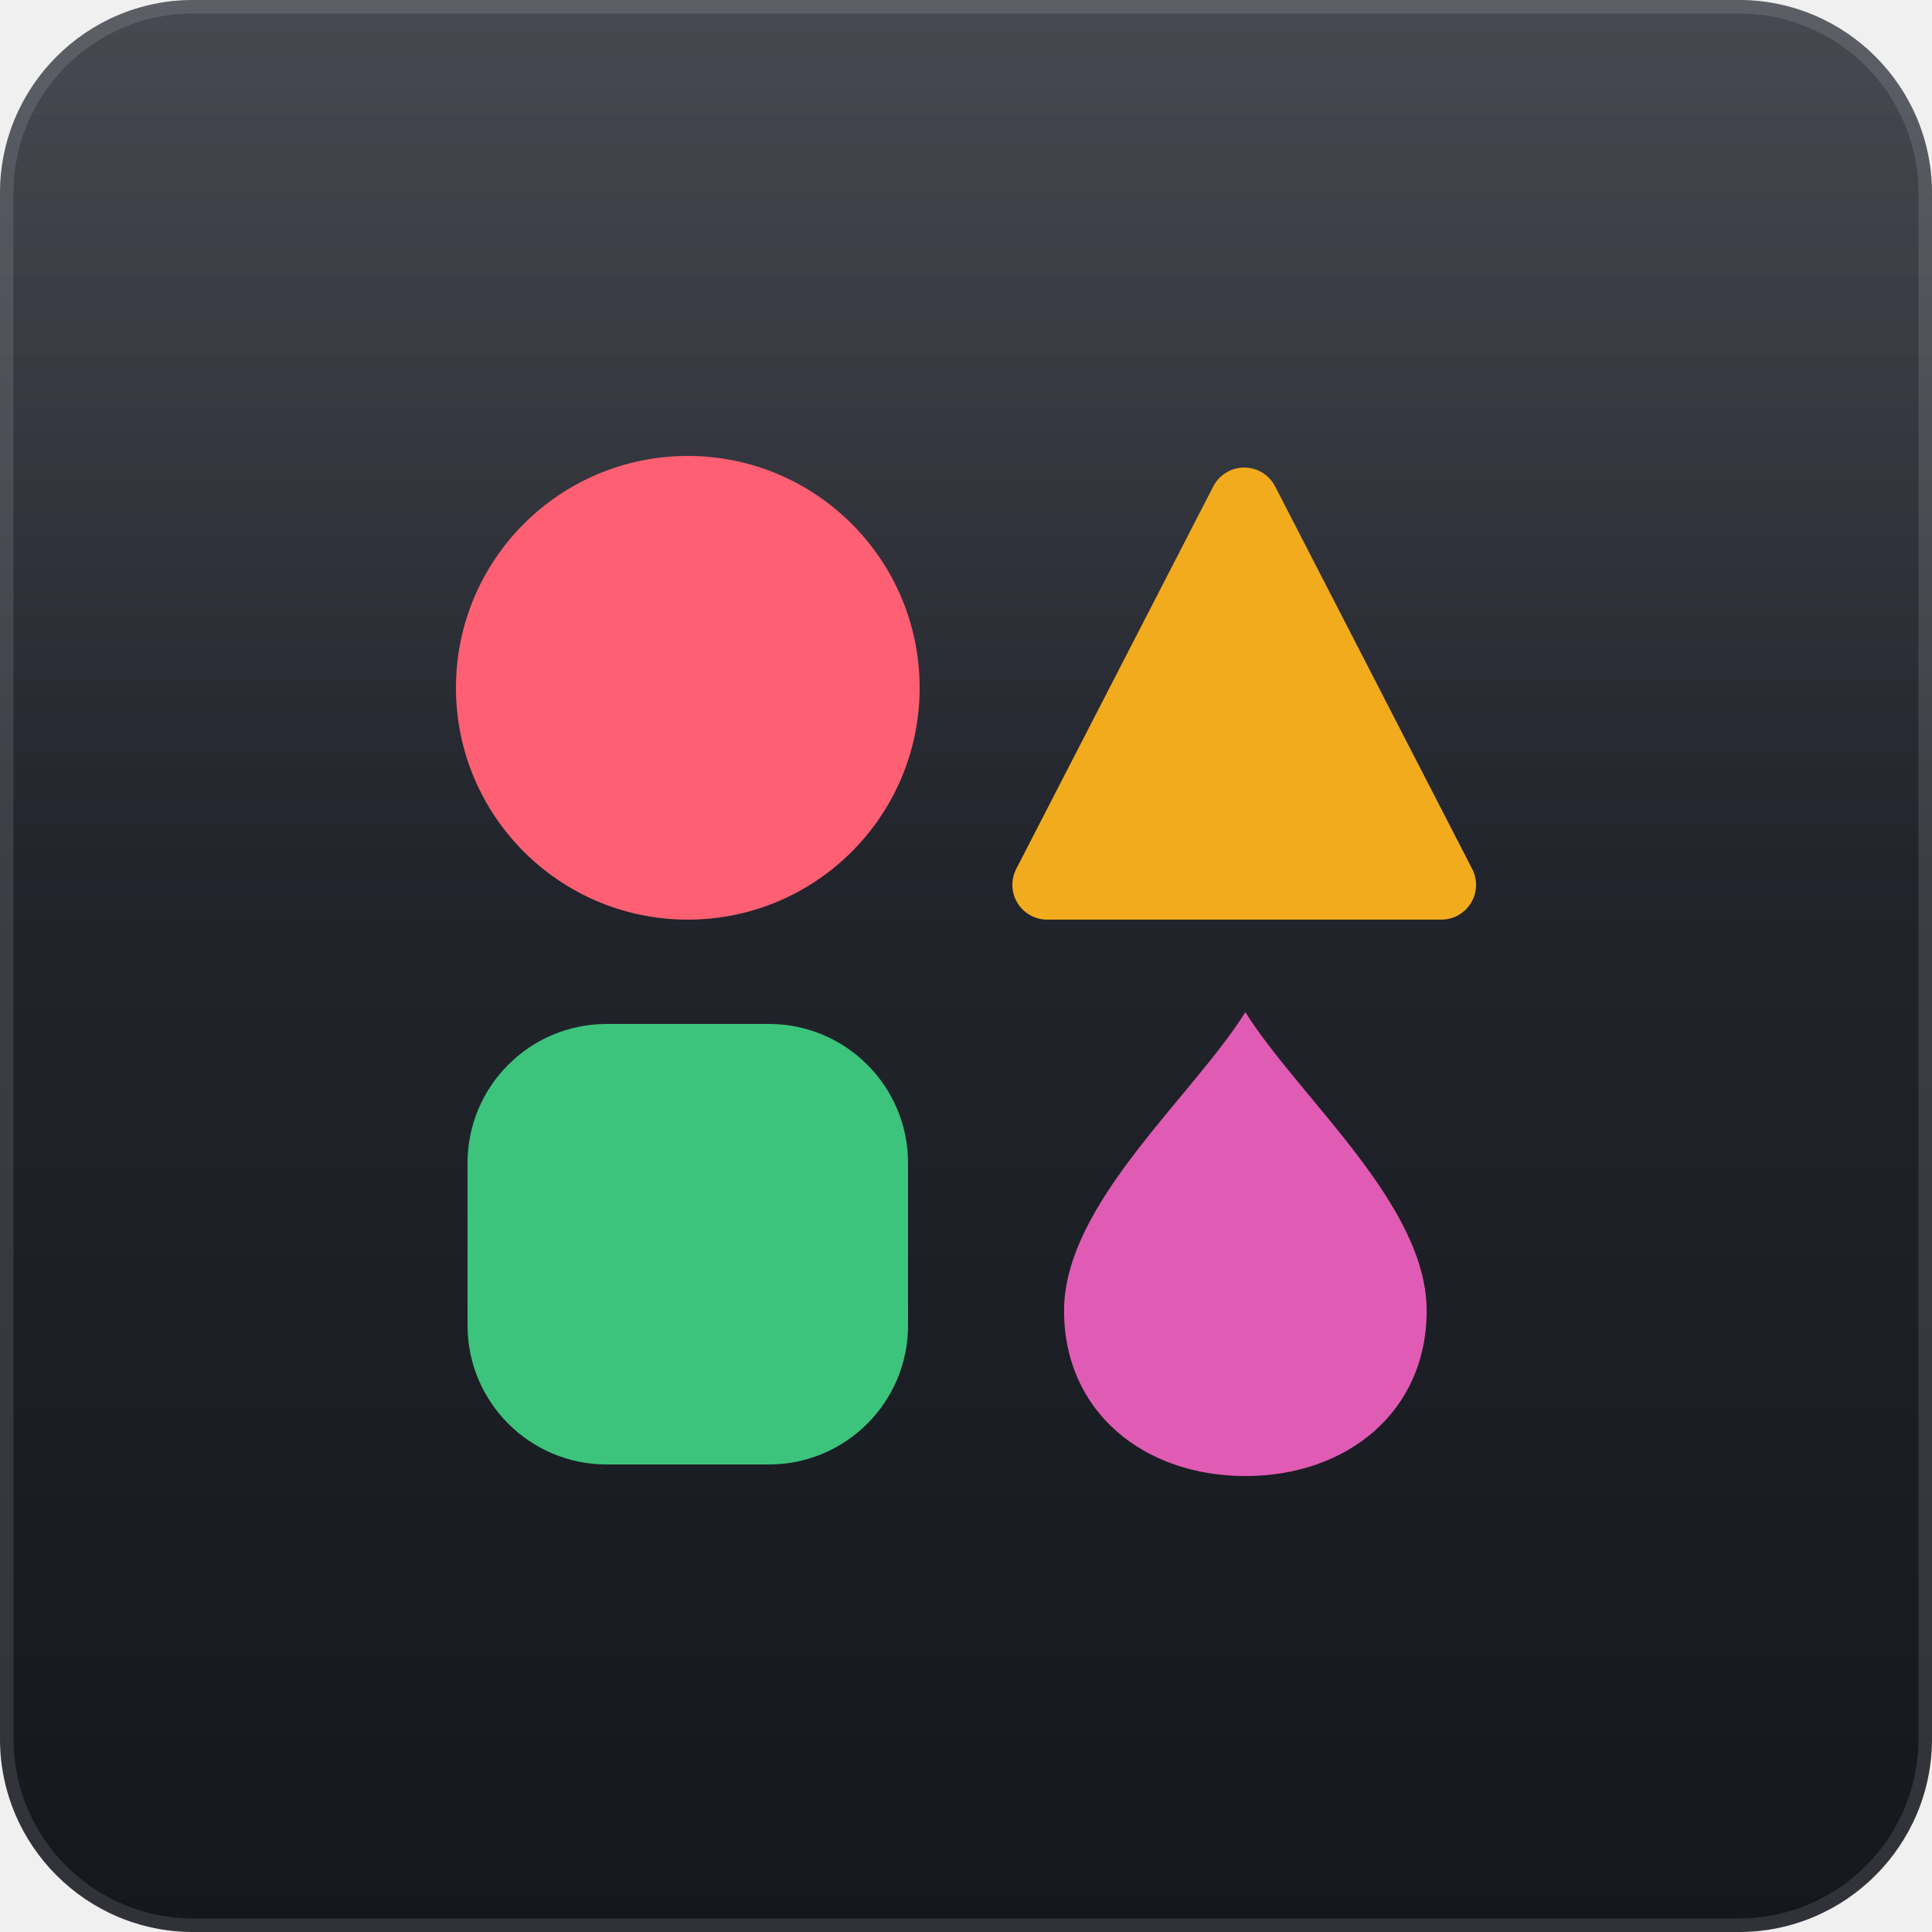
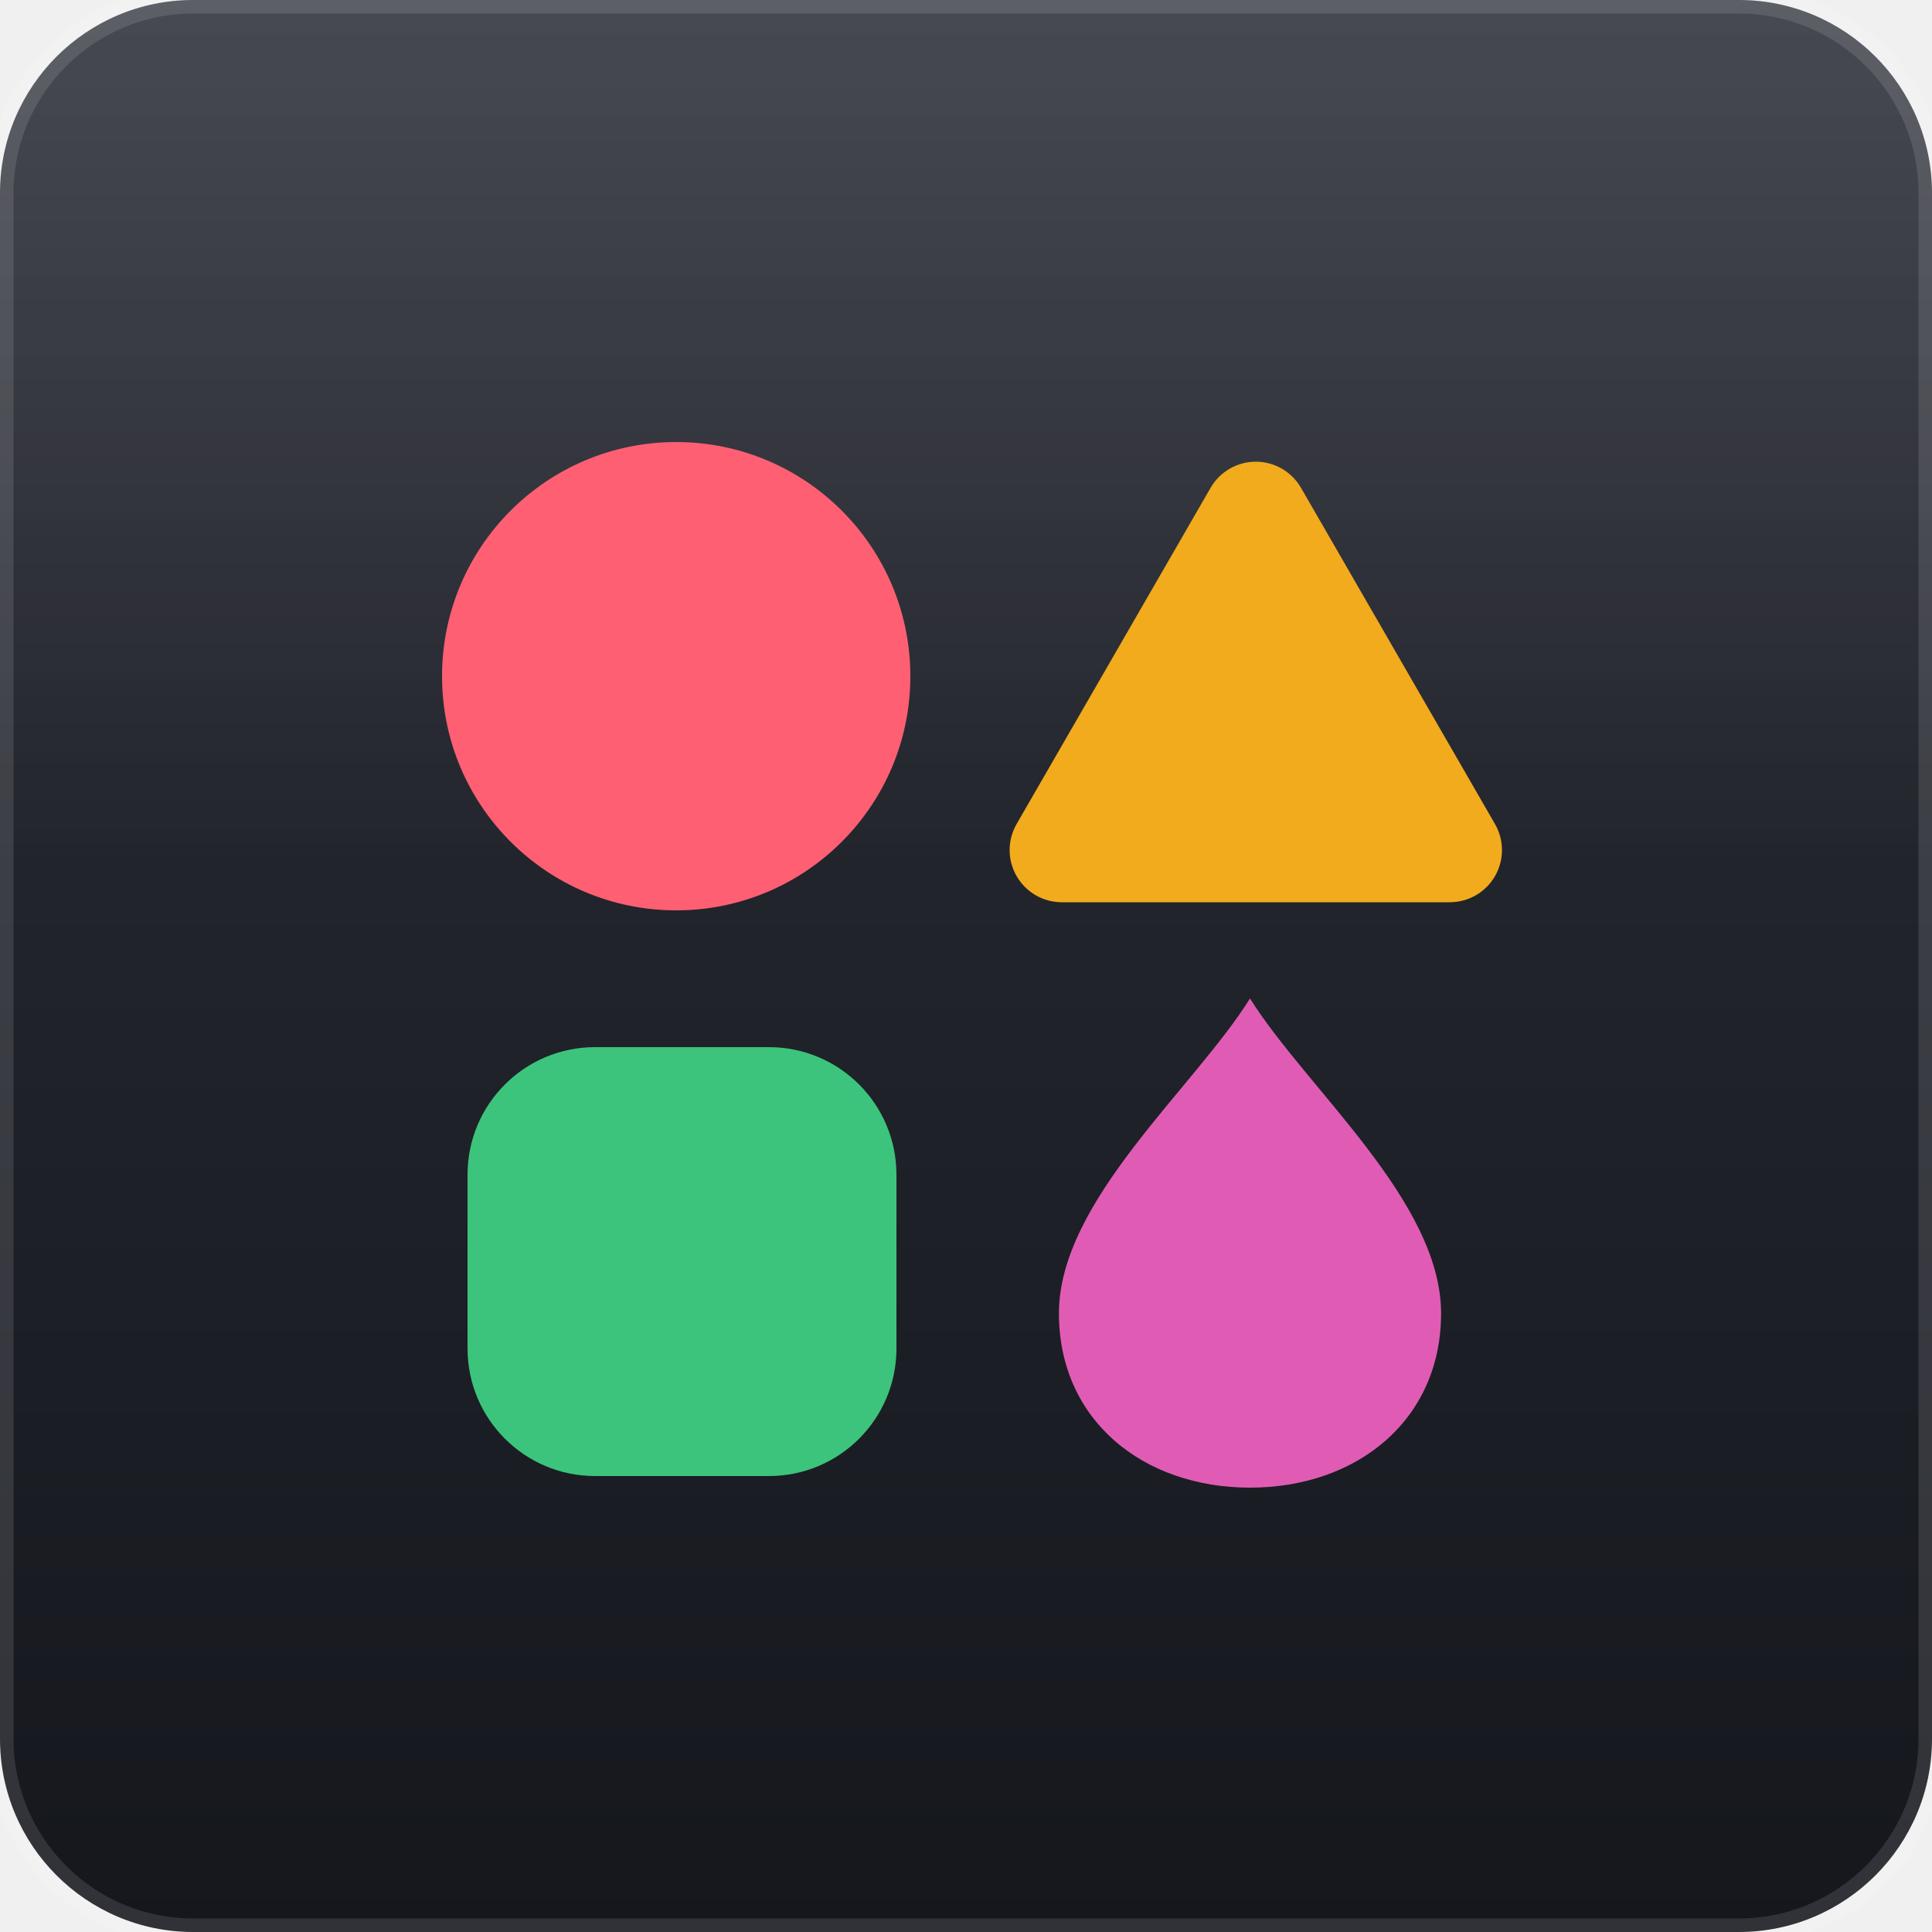
- <svg xmlns="http://www.w3.org/2000/svg" viewBox="0 0 100 100" width="256" height="256" role="img" aria-label="Quartet app icon, Windows">
+ <svg xmlns="http://www.w3.org/2000/svg" viewBox="0 0 100 100" width="256" height="256" role="img" aria-label="Eucas app icon, Windows">
  <defs>
    <linearGradient id="bg" x1="0" y1="0" x2="0" y2="1">
      <stop offset="0" stop-color="#2c2f38" />
      <stop offset="1" stop-color="#15171d" />
    </linearGradient>
    <linearGradient id="hl" x1="0" y1="0" x2="0" y2="1">
      <stop offset="0" stop-color="#fff" stop-opacity=".13" />
      <stop offset=".45" stop-color="#fff" stop-opacity="0" />
    </linearGradient>
-     <clipPath id="tile">
-       <rect width="100" height="100" rx="10" />
-     </clipPath>
  </defs>
-   <g clip-path="url(#tile)">
-     <rect width="100" height="100" fill="url(#bg)" />
-     <rect width="100" height="100" fill="url(#hl)" />
-     <rect width="100" height="100" rx="10" fill="none" stroke="#fff" stroke-opacity=".12" stroke-width="1.4" />
-   </g>
-   <g transform="translate(20 20) scale(.6)">
-     <circle cx="26" cy="26" r="20" fill="#ff5f73" />
-     <path d="M74 10 L91 43 L57 43 Z" fill="#f2ab1d" stroke="#f2ab1d" stroke-width="6" stroke-linejoin="round" />
-     <rect x="7" y="55" width="38" height="38" rx="12" fill="#3cc47c" />
-     <path transform="translate(51.1 50.3) scale(.46)" d="M50 8 C60 24 84 44 84 64 C84 83 69 95 50 95 C31 95 16 83 16 64 C16 44 40 24 50 8 Z" fill="#e05cb4" />
-   </g>
+   <path d="M10 0H90A10 10 0 0 1 100 10V90A10 10 0 0 1 90 100H10A10 10 0 0 1 0 90V10A10 10 0 0 1 10 0Z" fill="url(#bg)" />
+   <path d="M10 0H90A10 10 0 0 1 100 10V90A10 10 0 0 1 90 100H10A10 10 0 0 1 0 90V10A10 10 0 0 1 10 0Z" fill="url(#hl)" />
+   <path d="M10 0H90A10 10 0 0 1 100 10V90A10 10 0 0 1 90 100H10A10 10 0 0 1 0 90V10A10 10 0 0 1 10 0Z" fill="none" stroke="#fff" stroke-opacity=".12" stroke-width="1.4" />
+   <path fill="#ff5f73" d="M22.88 35A12.12 12.12 0 1 1 47.12 35A12.12 12.12 0 1 1 22.88 35Z" />
+   <path fill="#f2ab1d" d="M67.34 25.25L77.38 42.65A2.7 2.7 0 0 1 75.05 46.7L54.95 46.7A2.7 2.7 0 0 1 52.62 42.65L62.66 25.25A2.7 2.7 0 0 1 67.34 25.25Z" />
+   <path fill="#3cc47c" d="M30.8 54.2L39.8 54.2A6.6 6.6 0 0 1 46.4 60.8L46.4 69.8A6.6 6.6 0 0 1 39.8 76.4L30.8 76.4A6.6 6.6 0 0 1 24.2 69.8L24.2 60.8A6.6 6.6 0 0 1 30.8 54.2Z" />
+   <path fill="#e05cb4" d="M64.7 51.68C67.61 56.34 74.59 62.16 74.59 67.98C74.59 73.51 70.23 77 64.7 77C59.17 77 54.81 73.51 54.81 67.98C54.81 62.16 61.79 56.34 64.7 51.68Z" />
</svg>
